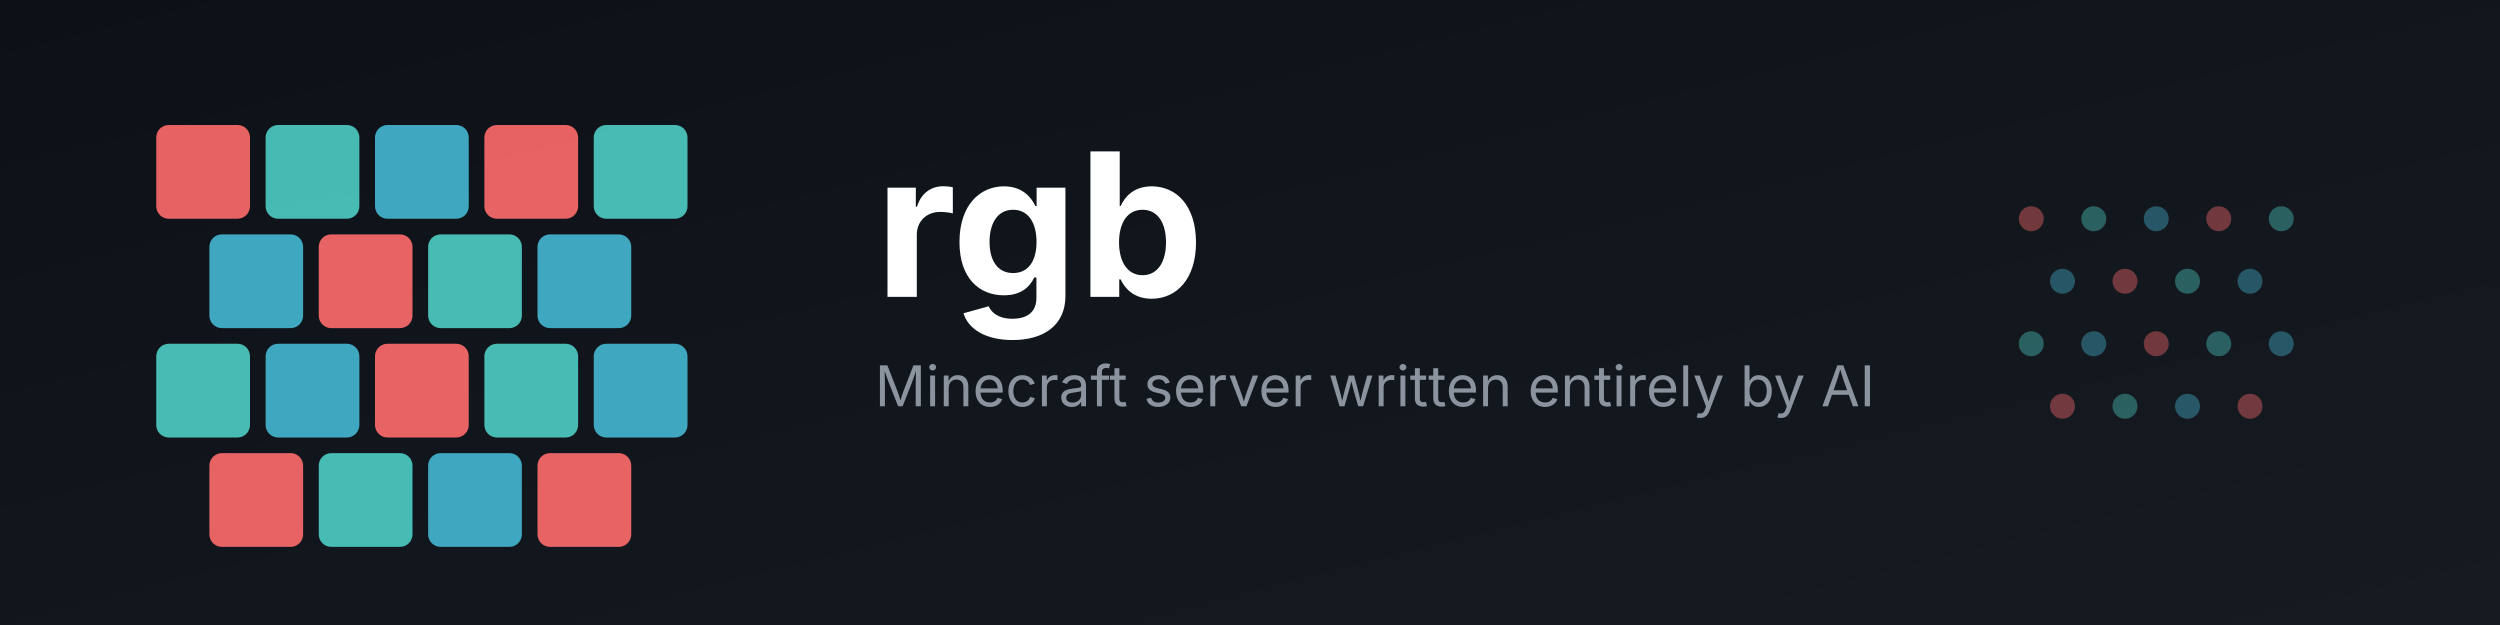
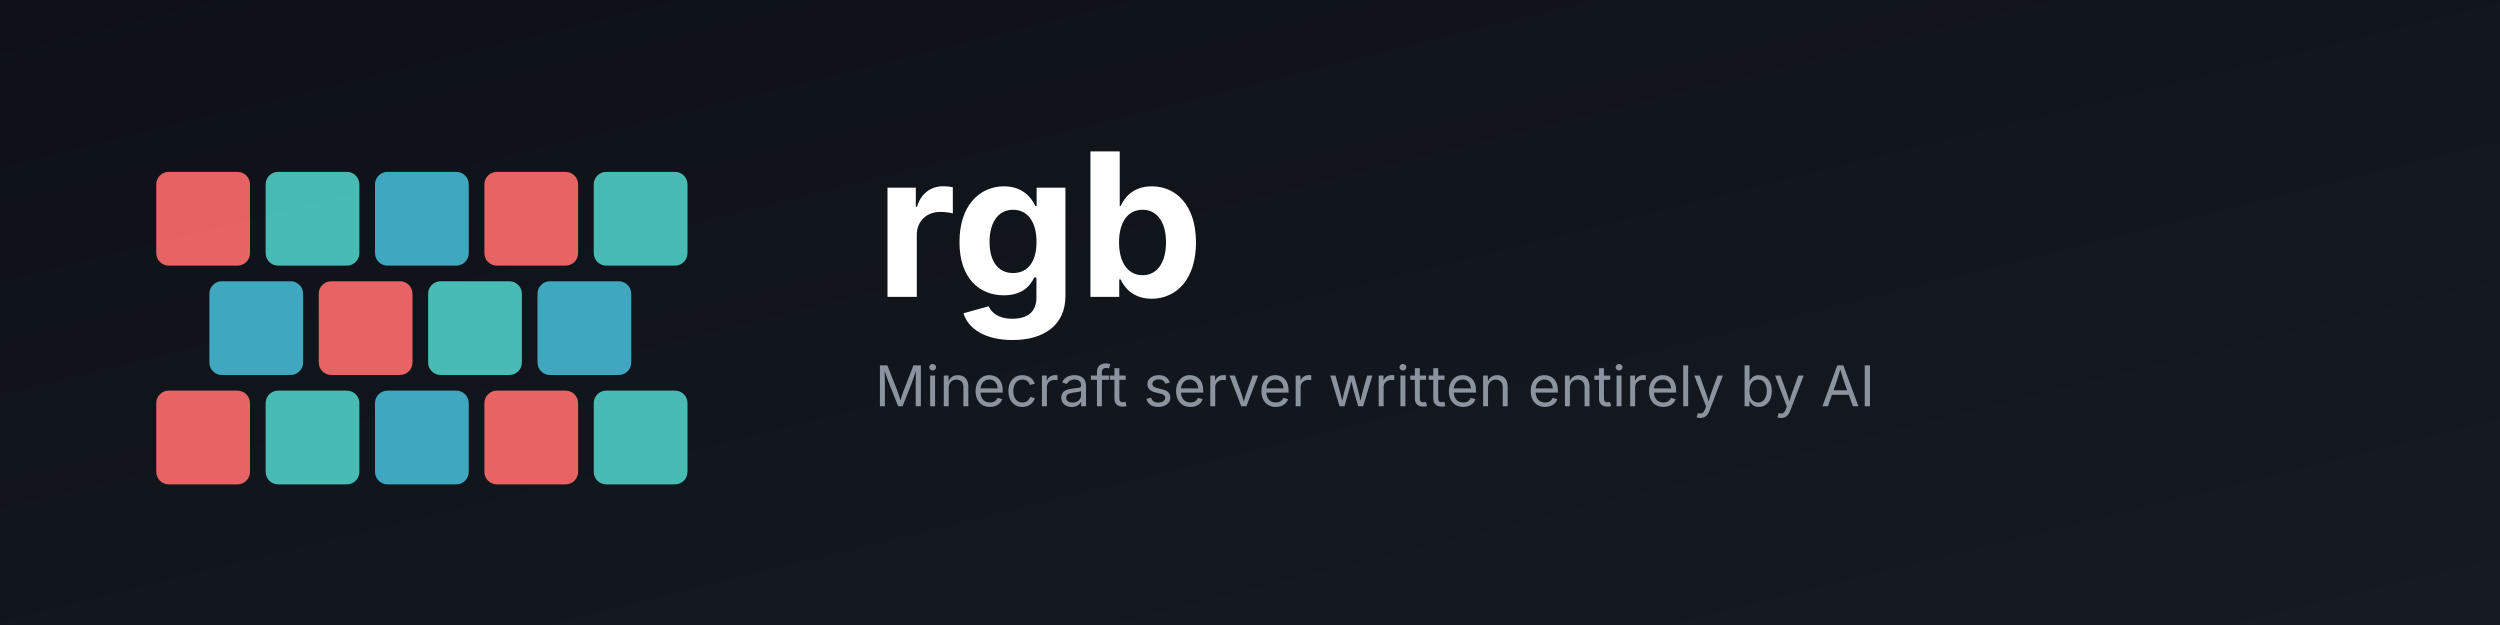
<svg xmlns="http://www.w3.org/2000/svg" viewBox="0 0 800 200">
  <defs>
    <linearGradient id="bg" x1="0%" y1="0%" x2="100%" y2="100%">
      <stop offset="0%" style="stop-color:#0d1117" />
      <stop offset="100%" style="stop-color:#161b22" />
    </linearGradient>
  </defs>
  <rect width="800" height="200" fill="url(#bg)" />
  <g opacity="0.9">
-     <rect x="50" y="40" width="30" height="30" fill="#ff6b6b" rx="4" />
-     <rect x="85" y="40" width="30" height="30" fill="#4ecdc4" rx="4" />
-     <rect x="120" y="40" width="30" height="30" fill="#45b7d1" rx="4" />
-     <rect x="155" y="40" width="30" height="30" fill="#ff6b6b" rx="4" />
-     <rect x="190" y="40" width="30" height="30" fill="#4ecdc4" rx="4" />
-     <rect x="67" y="75" width="30" height="30" fill="#45b7d1" rx="4" />
-     <rect x="102" y="75" width="30" height="30" fill="#ff6b6b" rx="4" />
-     <rect x="137" y="75" width="30" height="30" fill="#4ecdc4" rx="4" />
-     <rect x="172" y="75" width="30" height="30" fill="#45b7d1" rx="4" />
-     <rect x="50" y="110" width="30" height="30" fill="#4ecdc4" rx="4" />
-     <rect x="85" y="110" width="30" height="30" fill="#45b7d1" rx="4" />
-     <rect x="120" y="110" width="30" height="30" fill="#ff6b6b" rx="4" />
-     <rect x="155" y="110" width="30" height="30" fill="#4ecdc4" rx="4" />
-     <rect x="190" y="110" width="30" height="30" fill="#45b7d1" rx="4" />
-     <rect x="67" y="145" width="30" height="30" fill="#ff6b6b" rx="4" />
-     <rect x="102" y="145" width="30" height="30" fill="#4ecdc4" rx="4" />
-     <rect x="137" y="145" width="30" height="30" fill="#45b7d1" rx="4" />
-     <rect x="172" y="145" width="30" height="30" fill="#ff6b6b" rx="4" />
+     <rect x="50" y="55" width="30" height="30" fill="#ff6b6b" rx="4" />
+     <rect x="85" y="55" width="30" height="30" fill="#4ecdc4" rx="4" />
+     <rect x="120" y="55" width="30" height="30" fill="#45b7d1" rx="4" />
+     <rect x="155" y="55" width="30" height="30" fill="#ff6b6b" rx="4" />
+     <rect x="190" y="55" width="30" height="30" fill="#4ecdc4" rx="4" />
+     <rect x="67" y="90" width="30" height="30" fill="#45b7d1" rx="4" />
+     <rect x="102" y="90" width="30" height="30" fill="#ff6b6b" rx="4" />
+     <rect x="137" y="90" width="30" height="30" fill="#4ecdc4" rx="4" />
+     <rect x="172" y="90" width="30" height="30" fill="#45b7d1" rx="4" />
+     <rect x="50" y="125" width="30" height="30" fill="#ff6b6b" rx="4" />
+     <rect x="85" y="125" width="30" height="30" fill="#4ecdc4" rx="4" />
+     <rect x="120" y="125" width="30" height="30" fill="#45b7d1" rx="4" />
+     <rect x="155" y="125" width="30" height="30" fill="#ff6b6b" rx="4" />
+     <rect x="190" y="125" width="30" height="30" fill="#4ecdc4" rx="4" />
  </g>
  <text x="280" y="95" font-family="system-ui, -apple-system, sans-serif" font-size="64" font-weight="700" fill="#ffffff">rgb</text>
  <text x="280" y="130" font-family="system-ui, -apple-system, sans-serif" font-size="18" fill="#8b949e">Minecraft server written entirely by AI</text>
-   <g opacity="0.4">
-     <circle cx="650" cy="70" r="4" fill="#ff6b6b" />
-     <circle cx="670" cy="70" r="4" fill="#4ecdc4" />
-     <circle cx="690" cy="70" r="4" fill="#45b7d1" />
-     <circle cx="710" cy="70" r="4" fill="#ff6b6b" />
-     <circle cx="730" cy="70" r="4" fill="#4ecdc4" />
-     <circle cx="660" cy="90" r="4" fill="#45b7d1" />
-     <circle cx="680" cy="90" r="4" fill="#ff6b6b" />
-     <circle cx="700" cy="90" r="4" fill="#4ecdc4" />
-     <circle cx="720" cy="90" r="4" fill="#45b7d1" />
-     <circle cx="650" cy="110" r="4" fill="#4ecdc4" />
-     <circle cx="670" cy="110" r="4" fill="#45b7d1" />
-     <circle cx="690" cy="110" r="4" fill="#ff6b6b" />
-     <circle cx="710" cy="110" r="4" fill="#4ecdc4" />
-     <circle cx="730" cy="110" r="4" fill="#45b7d1" />
-     <circle cx="660" cy="130" r="4" fill="#ff6b6b" />
-     <circle cx="680" cy="130" r="4" fill="#4ecdc4" />
-     <circle cx="700" cy="130" r="4" fill="#45b7d1" />
-     <circle cx="720" cy="130" r="4" fill="#ff6b6b" />
-   </g>
</svg>
